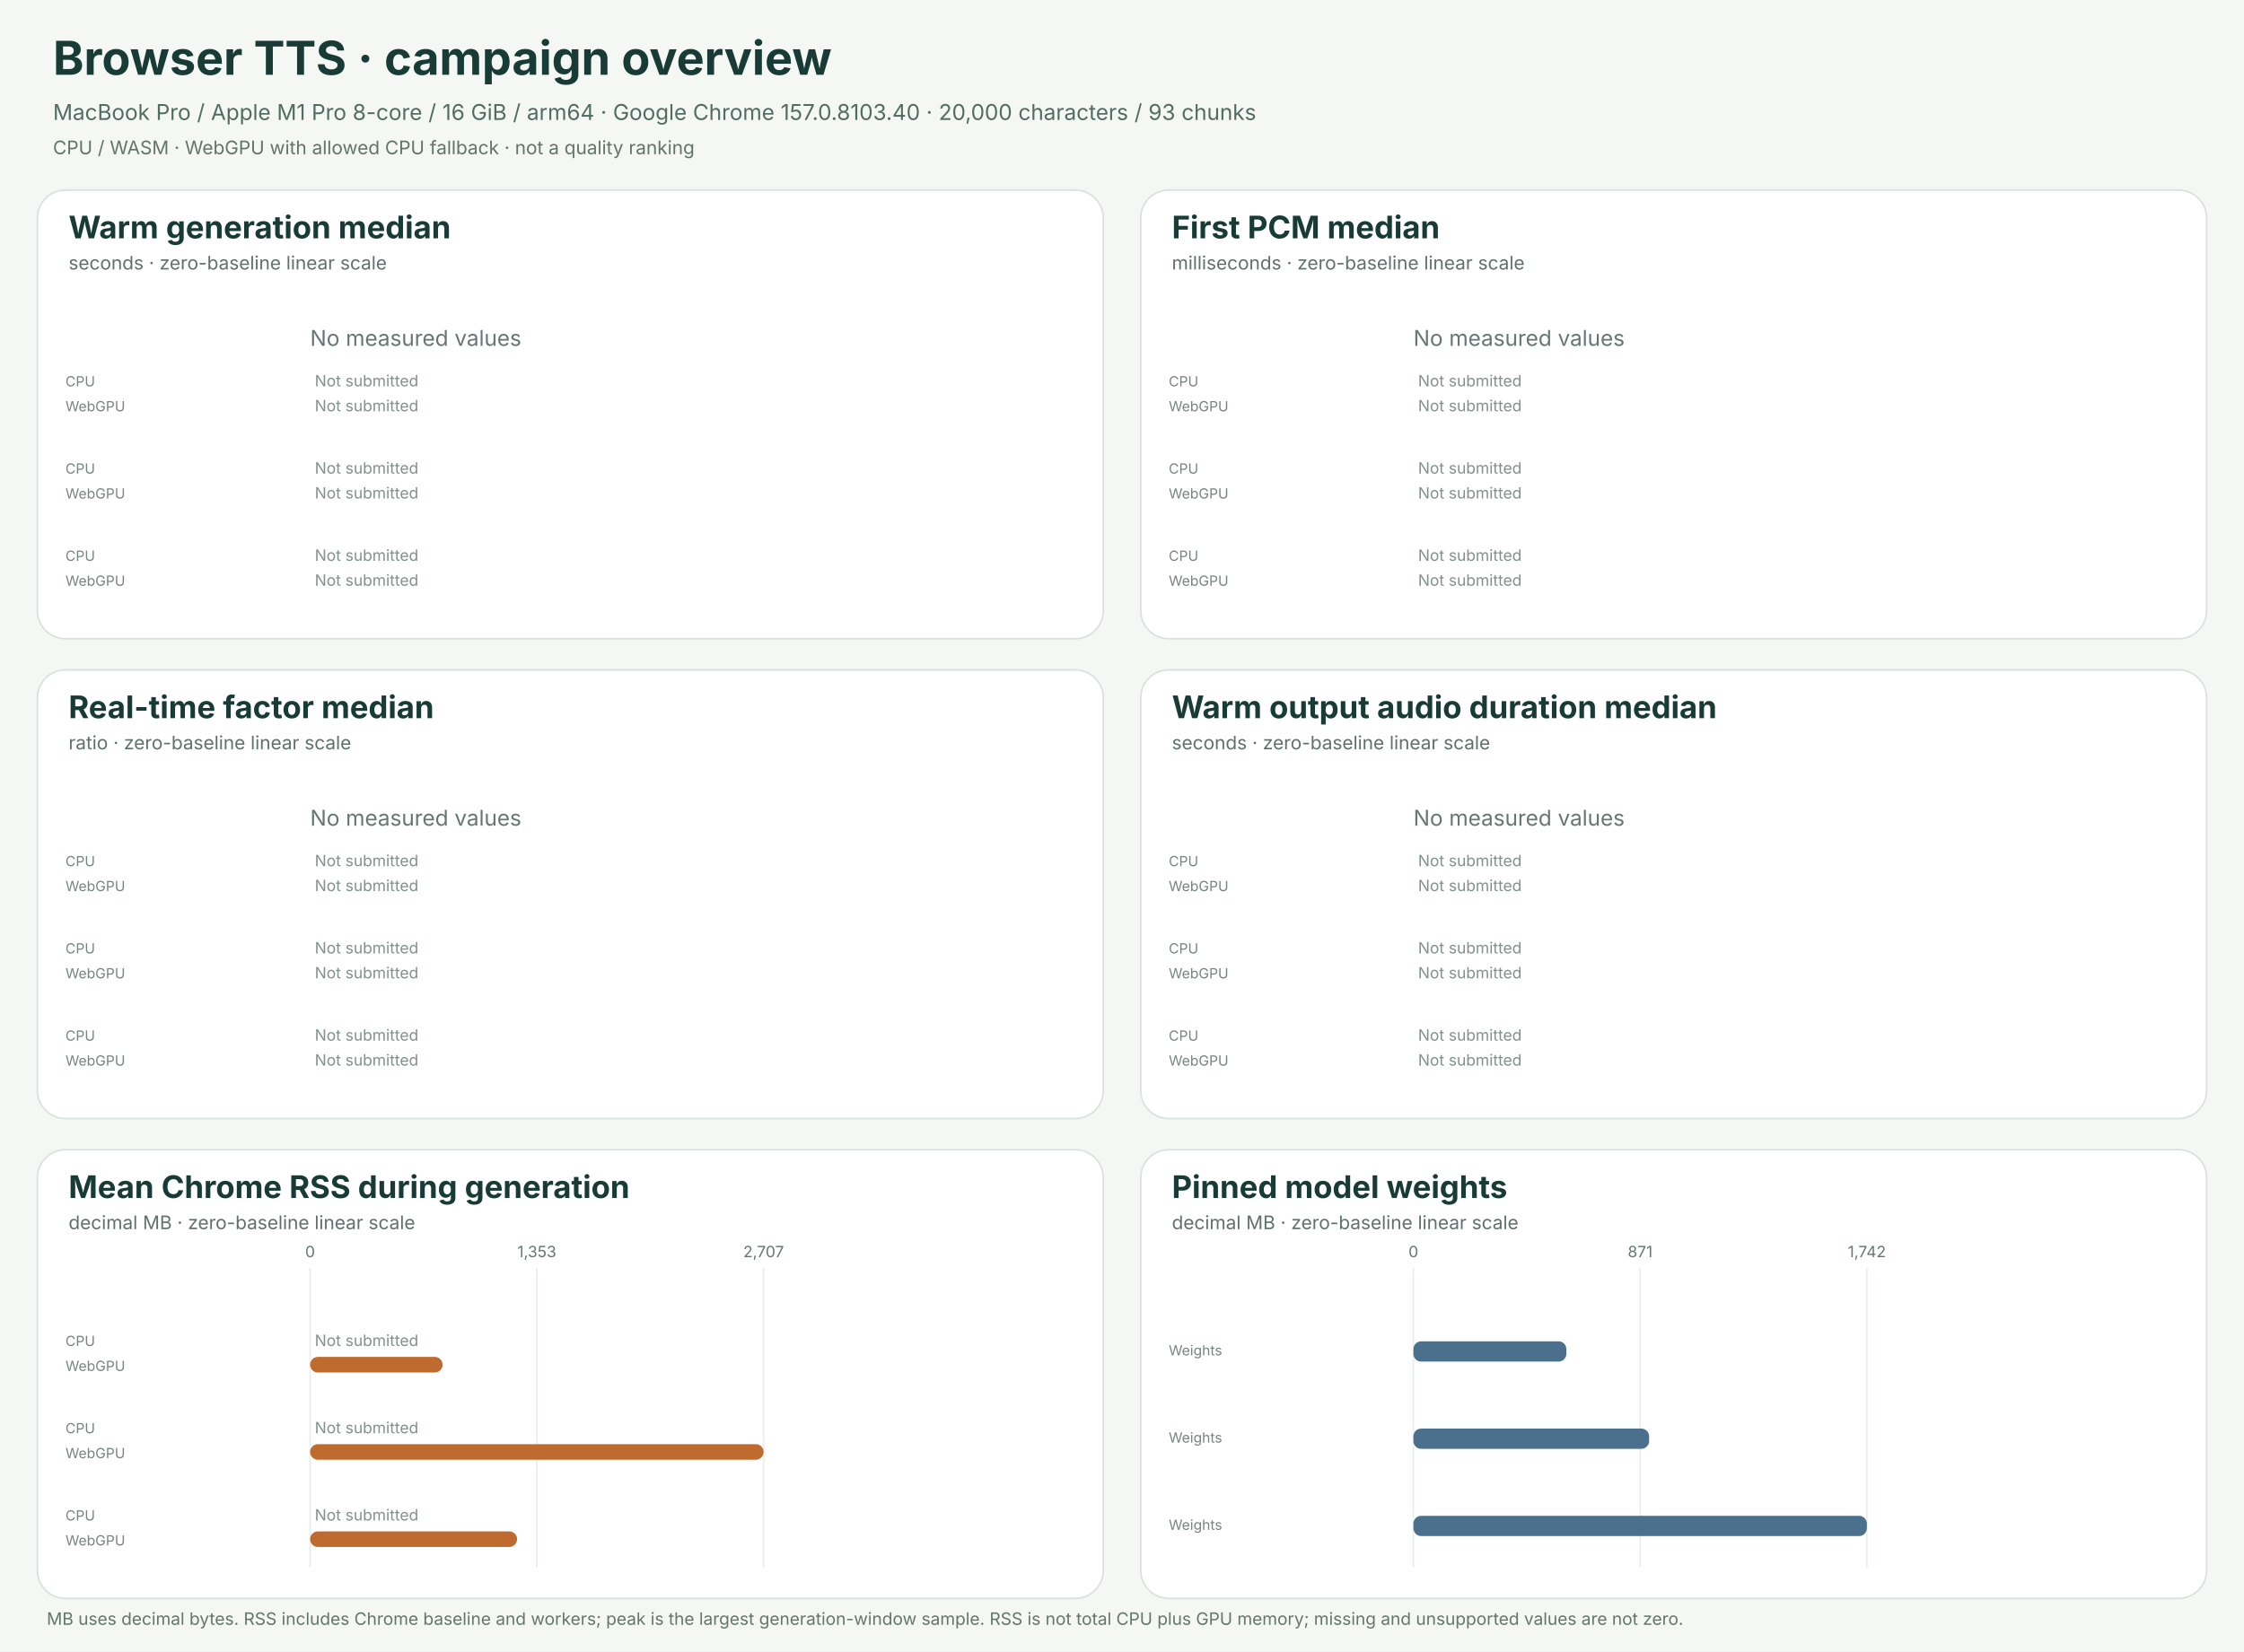
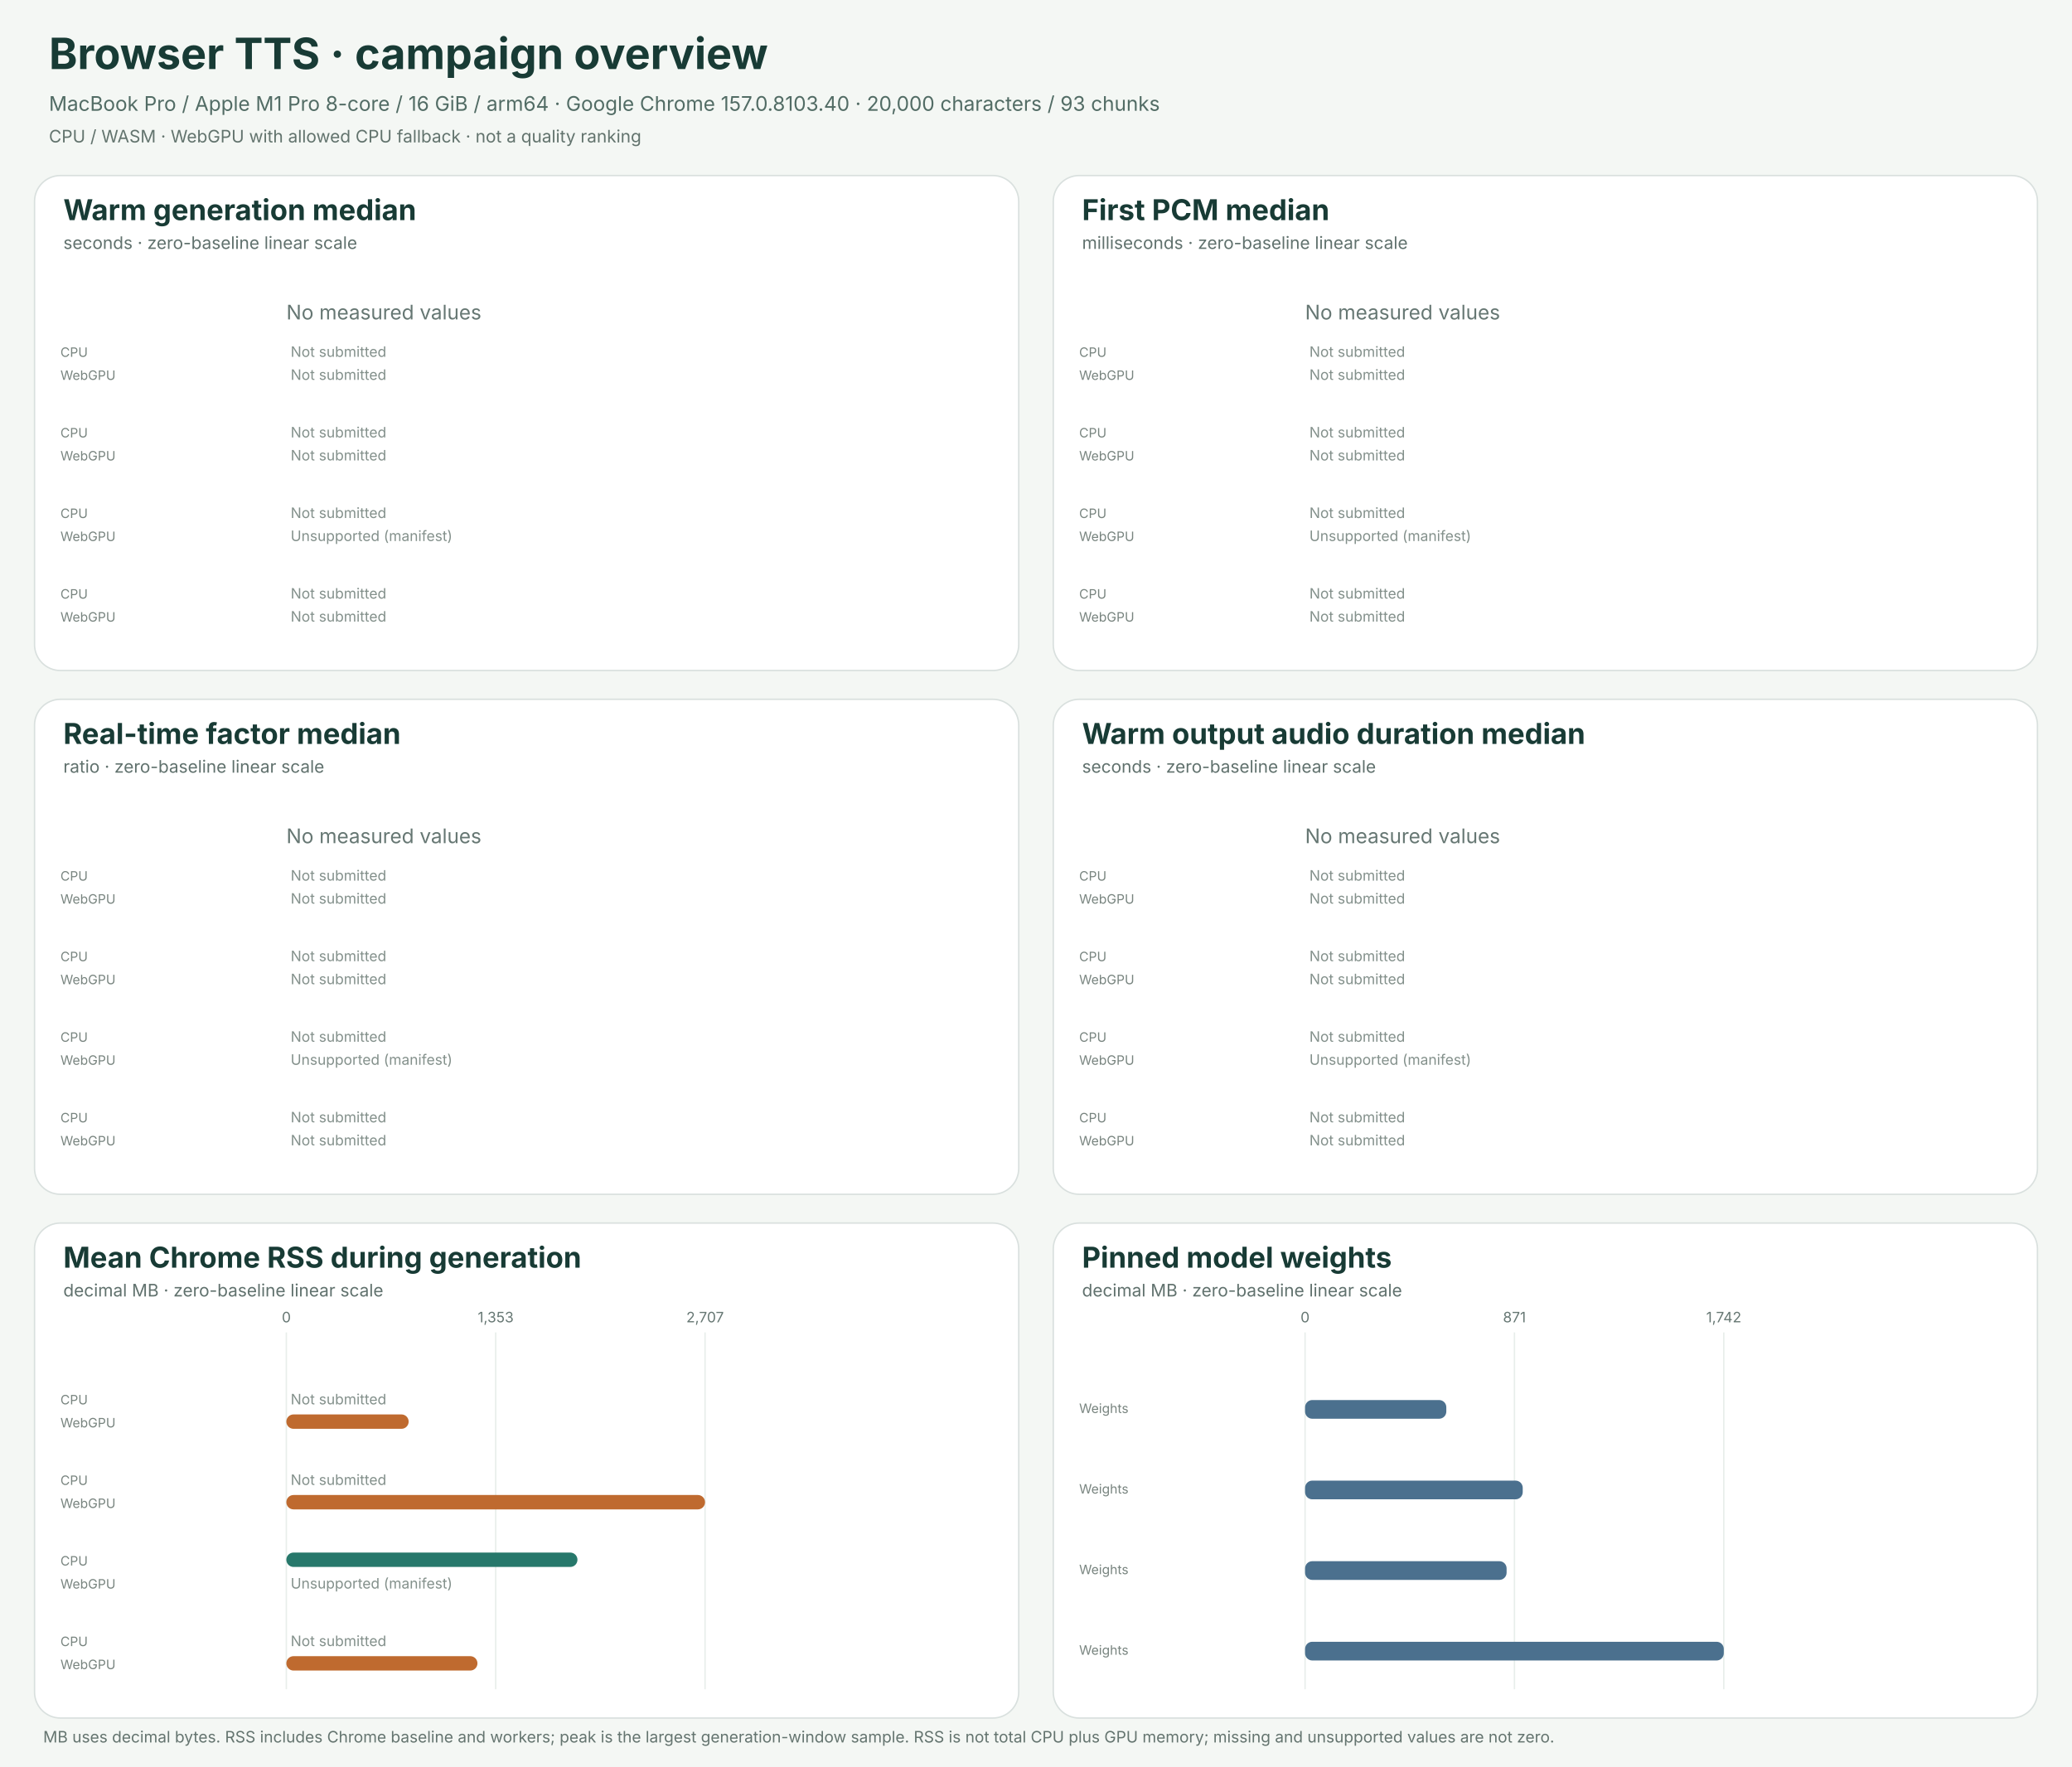
- <svg xmlns="http://www.w3.org/2000/svg" width="1440" height="1060" viewBox="0 0 1440 1060" role="img" aria-labelledby="campaign-title campaign-desc">
+ <svg xmlns="http://www.w3.org/2000/svg" width="1440" height="1228" viewBox="0 0 1440 1228" role="img" aria-labelledby="campaign-title campaign-desc">
  <rect width="100%" height="100%" fill="#f4f7f4" />
  <g font-family="system-ui,-apple-system,BlinkMacSystemFont,Segoe UI,sans-serif" fill="#183b35">
    <text x="34" y="48" font-size="30" font-weight="750">Browser TTS · campaign overview</text>
    <text x="34" y="77" font-size="14" fill="#526c65">MacBook Pro / Apple M1 Pro 8-core / 16 GiB / arm64 · Google Chrome 157.0.8103.40 · 20,000 characters / 93 chunks</text>
    <text x="34" y="99" font-size="12" fill="#62736d">CPU / WASM · WebGPU with allowed CPU fallback · not a quality ranking</text>
    <g>
-       <rect x="24" y="122" width="684" height="288" rx="18" fill="#ffffff" stroke="#d9e0de" />
+       <rect x="24" y="122" width="684" height="344" rx="18" fill="#ffffff" stroke="#d9e0de" />
      <text x="44" y="153" font-size="20" font-weight="700" fill="#183b35">Warm generation median</text>
      <text x="44" y="173" font-size="12" fill="#60716d">seconds · zero-baseline linear scale</text>
      <text x="199" y="222" font-size="14" fill="#667773">No measured values</text>
      <text x="42" y="232" font-size="12" font-weight="600" fill="#243f39" />
      <text x="42" y="248" font-size="9" fill="#78847f">CPU</text>
      <text x="202" y="248" font-size="10" fill="#83908b">Not submitted</text>
      <text x="42" y="264" font-size="9" fill="#78847f">WebGPU</text>
      <text x="202" y="264" font-size="10" fill="#83908b">Not submitted</text>
      <text x="42" y="288" font-size="12" font-weight="600" fill="#243f39" />
      <text x="42" y="304" font-size="9" fill="#78847f">CPU</text>
      <text x="202" y="304" font-size="10" fill="#83908b">Not submitted</text>
      <text x="42" y="320" font-size="9" fill="#78847f">WebGPU</text>
      <text x="202" y="320" font-size="10" fill="#83908b">Not submitted</text>
      <text x="42" y="344" font-size="12" font-weight="600" fill="#243f39" />
      <text x="42" y="360" font-size="9" fill="#78847f">CPU</text>
      <text x="202" y="360" font-size="10" fill="#83908b">Not submitted</text>
      <text x="42" y="376" font-size="9" fill="#78847f">WebGPU</text>
-       <text x="202" y="376" font-size="10" fill="#83908b">Not submitted</text>
+       <text x="202" y="376" font-size="10" fill="#83908b">Unsupported (manifest)</text>
+       <text x="42" y="400" font-size="12" font-weight="600" fill="#243f39" />
+       <text x="42" y="416" font-size="9" fill="#78847f">CPU</text>
+       <text x="202" y="416" font-size="10" fill="#83908b">Not submitted</text>
+       <text x="42" y="432" font-size="9" fill="#78847f">WebGPU</text>
+       <text x="202" y="432" font-size="10" fill="#83908b">Not submitted</text>
    </g>
    <g>
-       <rect x="732" y="122" width="684" height="288" rx="18" fill="#ffffff" stroke="#d9e0de" />
+       <rect x="732" y="122" width="684" height="344" rx="18" fill="#ffffff" stroke="#d9e0de" />
      <text x="752" y="153" font-size="20" font-weight="700" fill="#183b35">First PCM median</text>
      <text x="752" y="173" font-size="12" fill="#60716d">milliseconds · zero-baseline linear scale</text>
      <text x="907" y="222" font-size="14" fill="#667773">No measured values</text>
      <text x="750" y="232" font-size="12" font-weight="600" fill="#243f39" />
      <text x="750" y="248" font-size="9" fill="#78847f">CPU</text>
      <text x="910" y="248" font-size="10" fill="#83908b">Not submitted</text>
      <text x="750" y="264" font-size="9" fill="#78847f">WebGPU</text>
      <text x="910" y="264" font-size="10" fill="#83908b">Not submitted</text>
      <text x="750" y="288" font-size="12" font-weight="600" fill="#243f39" />
      <text x="750" y="304" font-size="9" fill="#78847f">CPU</text>
      <text x="910" y="304" font-size="10" fill="#83908b">Not submitted</text>
      <text x="750" y="320" font-size="9" fill="#78847f">WebGPU</text>
      <text x="910" y="320" font-size="10" fill="#83908b">Not submitted</text>
      <text x="750" y="344" font-size="12" font-weight="600" fill="#243f39" />
      <text x="750" y="360" font-size="9" fill="#78847f">CPU</text>
      <text x="910" y="360" font-size="10" fill="#83908b">Not submitted</text>
      <text x="750" y="376" font-size="9" fill="#78847f">WebGPU</text>
-       <text x="910" y="376" font-size="10" fill="#83908b">Not submitted</text>
+       <text x="910" y="376" font-size="10" fill="#83908b">Unsupported (manifest)</text>
+       <text x="750" y="400" font-size="12" font-weight="600" fill="#243f39" />
+       <text x="750" y="416" font-size="9" fill="#78847f">CPU</text>
+       <text x="910" y="416" font-size="10" fill="#83908b">Not submitted</text>
+       <text x="750" y="432" font-size="9" fill="#78847f">WebGPU</text>
+       <text x="910" y="432" font-size="10" fill="#83908b">Not submitted</text>
    </g>
    <g>
-       <rect x="24" y="430" width="684" height="288" rx="18" fill="#ffffff" stroke="#d9e0de" />
-       <text x="44" y="461" font-size="20" font-weight="700" fill="#183b35">Real-time factor median</text>
-       <text x="44" y="481" font-size="12" fill="#60716d">ratio · zero-baseline linear scale</text>
-       <text x="199" y="530" font-size="14" fill="#667773">No measured values</text>
-       <text x="42" y="540" font-size="12" font-weight="600" fill="#243f39" />
-       <text x="42" y="556" font-size="9" fill="#78847f">CPU</text>
-       <text x="202" y="556" font-size="10" fill="#83908b">Not submitted</text>
-       <text x="42" y="572" font-size="9" fill="#78847f">WebGPU</text>
-       <text x="202" y="572" font-size="10" fill="#83908b">Not submitted</text>
+       <rect x="24" y="486" width="684" height="344" rx="18" fill="#ffffff" stroke="#d9e0de" />
+       <text x="44" y="517" font-size="20" font-weight="700" fill="#183b35">Real-time factor median</text>
+       <text x="44" y="537" font-size="12" fill="#60716d">ratio · zero-baseline linear scale</text>
+       <text x="199" y="586" font-size="14" fill="#667773">No measured values</text>
      <text x="42" y="596" font-size="12" font-weight="600" fill="#243f39" />
      <text x="42" y="612" font-size="9" fill="#78847f">CPU</text>
      <text x="202" y="612" font-size="10" fill="#83908b">Not submitted</text>
      <text x="42" y="628" font-size="9" fill="#78847f">WebGPU</text>
      <text x="202" y="628" font-size="10" fill="#83908b">Not submitted</text>
      <text x="42" y="652" font-size="12" font-weight="600" fill="#243f39" />
      <text x="42" y="668" font-size="9" fill="#78847f">CPU</text>
      <text x="202" y="668" font-size="10" fill="#83908b">Not submitted</text>
      <text x="42" y="684" font-size="9" fill="#78847f">WebGPU</text>
      <text x="202" y="684" font-size="10" fill="#83908b">Not submitted</text>
+       <text x="42" y="708" font-size="12" font-weight="600" fill="#243f39" />
+       <text x="42" y="724" font-size="9" fill="#78847f">CPU</text>
+       <text x="202" y="724" font-size="10" fill="#83908b">Not submitted</text>
+       <text x="42" y="740" font-size="9" fill="#78847f">WebGPU</text>
+       <text x="202" y="740" font-size="10" fill="#83908b">Unsupported (manifest)</text>
+       <text x="42" y="764" font-size="12" font-weight="600" fill="#243f39" />
+       <text x="42" y="780" font-size="9" fill="#78847f">CPU</text>
+       <text x="202" y="780" font-size="10" fill="#83908b">Not submitted</text>
+       <text x="42" y="796" font-size="9" fill="#78847f">WebGPU</text>
+       <text x="202" y="796" font-size="10" fill="#83908b">Not submitted</text>
    </g>
    <g>
-       <rect x="732" y="430" width="684" height="288" rx="18" fill="#ffffff" stroke="#d9e0de" />
-       <text x="752" y="461" font-size="20" font-weight="700" fill="#183b35">Warm output audio duration median</text>
-       <text x="752" y="481" font-size="12" fill="#60716d">seconds · zero-baseline linear scale</text>
-       <text x="907" y="530" font-size="14" fill="#667773">No measured values</text>
-       <text x="750" y="540" font-size="12" font-weight="600" fill="#243f39" />
-       <text x="750" y="556" font-size="9" fill="#78847f">CPU</text>
-       <text x="910" y="556" font-size="10" fill="#83908b">Not submitted</text>
-       <text x="750" y="572" font-size="9" fill="#78847f">WebGPU</text>
-       <text x="910" y="572" font-size="10" fill="#83908b">Not submitted</text>
+       <rect x="732" y="486" width="684" height="344" rx="18" fill="#ffffff" stroke="#d9e0de" />
+       <text x="752" y="517" font-size="20" font-weight="700" fill="#183b35">Warm output audio duration median</text>
+       <text x="752" y="537" font-size="12" fill="#60716d">seconds · zero-baseline linear scale</text>
+       <text x="907" y="586" font-size="14" fill="#667773">No measured values</text>
      <text x="750" y="596" font-size="12" font-weight="600" fill="#243f39" />
      <text x="750" y="612" font-size="9" fill="#78847f">CPU</text>
      <text x="910" y="612" font-size="10" fill="#83908b">Not submitted</text>
      <text x="750" y="628" font-size="9" fill="#78847f">WebGPU</text>
      <text x="910" y="628" font-size="10" fill="#83908b">Not submitted</text>
      <text x="750" y="652" font-size="12" font-weight="600" fill="#243f39" />
      <text x="750" y="668" font-size="9" fill="#78847f">CPU</text>
      <text x="910" y="668" font-size="10" fill="#83908b">Not submitted</text>
      <text x="750" y="684" font-size="9" fill="#78847f">WebGPU</text>
      <text x="910" y="684" font-size="10" fill="#83908b">Not submitted</text>
+       <text x="750" y="708" font-size="12" font-weight="600" fill="#243f39" />
+       <text x="750" y="724" font-size="9" fill="#78847f">CPU</text>
+       <text x="910" y="724" font-size="10" fill="#83908b">Not submitted</text>
+       <text x="750" y="740" font-size="9" fill="#78847f">WebGPU</text>
+       <text x="910" y="740" font-size="10" fill="#83908b">Unsupported (manifest)</text>
+       <text x="750" y="764" font-size="12" font-weight="600" fill="#243f39" />
+       <text x="750" y="780" font-size="9" fill="#78847f">CPU</text>
+       <text x="910" y="780" font-size="10" fill="#83908b">Not submitted</text>
+       <text x="750" y="796" font-size="9" fill="#78847f">WebGPU</text>
+       <text x="910" y="796" font-size="10" fill="#83908b">Not submitted</text>
    </g>
    <g>
-       <rect x="24" y="738" width="684" height="288" rx="18" fill="#ffffff" stroke="#d9e0de" />
-       <text x="44" y="769" font-size="20" font-weight="700" fill="#183b35">Mean Chrome RSS during generation</text>
-       <text x="44" y="789" font-size="12" fill="#60716d">decimal MB · zero-baseline linear scale</text>
-       <path d="M199 814V1006" stroke="#e8eeeb" />
-       <text x="199" y="807" text-anchor="middle" font-size="10" fill="#667773">0</text>
-       <path d="M344.5 814V1006" stroke="#e8eeeb" />
-       <text x="344.5" y="807" text-anchor="middle" font-size="10" fill="#667773">1,353</text>
-       <path d="M490 814V1006" stroke="#e8eeeb" />
-       <text x="490" y="807" text-anchor="middle" font-size="10" fill="#667773">2,707</text>
-       <text x="42" y="848" font-size="12" font-weight="600" fill="#243f39" />
-       <text x="42" y="864" font-size="9" fill="#78847f">CPU</text>
-       <text x="202" y="864" font-size="10" fill="#83908b">Not submitted</text>
-       <text x="42" y="880" font-size="9" fill="#78847f">WebGPU</text>
-       <rect x="199" y="871" width="85.01" height="10" rx="5" fill="#bf6a2f" />
-       <text x="498" y="880" font-size="10" fill="#263d37" />
-       <text x="42" y="904" font-size="12" font-weight="600" fill="#243f39" />
-       <text x="42" y="920" font-size="9" fill="#78847f">CPU</text>
-       <text x="202" y="920" font-size="10" fill="#83908b">Not submitted</text>
-       <text x="42" y="936" font-size="9" fill="#78847f">WebGPU</text>
-       <rect x="199" y="927" width="291.00" height="10" rx="5" fill="#bf6a2f" />
-       <text x="498" y="936" font-size="10" fill="#263d37" />
+       <rect x="24" y="850" width="684" height="344" rx="18" fill="#ffffff" stroke="#d9e0de" />
+       <text x="44" y="881" font-size="20" font-weight="700" fill="#183b35">Mean Chrome RSS during generation</text>
+       <text x="44" y="901" font-size="12" fill="#60716d">decimal MB · zero-baseline linear scale</text>
+       <path d="M199 926V1174" stroke="#e8eeeb" />
+       <text x="199" y="919" text-anchor="middle" font-size="10" fill="#667773">0</text>
+       <path d="M344.5 926V1174" stroke="#e8eeeb" />
+       <text x="344.5" y="919" text-anchor="middle" font-size="10" fill="#667773">1,353</text>
+       <path d="M490 926V1174" stroke="#e8eeeb" />
+       <text x="490" y="919" text-anchor="middle" font-size="10" fill="#667773">2,707</text>
      <text x="42" y="960" font-size="12" font-weight="600" fill="#243f39" />
      <text x="42" y="976" font-size="9" fill="#78847f">CPU</text>
      <text x="202" y="976" font-size="10" fill="#83908b">Not submitted</text>
      <text x="42" y="992" font-size="9" fill="#78847f">WebGPU</text>
-       <rect x="199" y="983" width="132.82" height="10" rx="5" fill="#bf6a2f" />
+       <rect x="199" y="983" width="85.01" height="10" rx="5" fill="#bf6a2f" />
      <text x="498" y="992" font-size="10" fill="#263d37" />
+       <text x="42" y="1016" font-size="12" font-weight="600" fill="#243f39" />
+       <text x="42" y="1032" font-size="9" fill="#78847f">CPU</text>
+       <text x="202" y="1032" font-size="10" fill="#83908b">Not submitted</text>
+       <text x="42" y="1048" font-size="9" fill="#78847f">WebGPU</text>
+       <rect x="199" y="1039" width="291.00" height="10" rx="5" fill="#bf6a2f" />
+       <text x="498" y="1048" font-size="10" fill="#263d37" />
+       <text x="42" y="1072" font-size="12" font-weight="600" fill="#243f39" />
+       <text x="42" y="1088" font-size="9" fill="#78847f">CPU</text>
+       <rect x="199" y="1079" width="202.32" height="10" rx="5" fill="#27786b" />
+       <text x="498" y="1088" font-size="10" fill="#263d37" />
+       <text x="42" y="1104" font-size="9" fill="#78847f">WebGPU</text>
+       <text x="202" y="1104" font-size="10" fill="#83908b">Unsupported (manifest)</text>
+       <text x="42" y="1128" font-size="12" font-weight="600" fill="#243f39" />
+       <text x="42" y="1144" font-size="9" fill="#78847f">CPU</text>
+       <text x="202" y="1144" font-size="10" fill="#83908b">Not submitted</text>
+       <text x="42" y="1160" font-size="9" fill="#78847f">WebGPU</text>
+       <rect x="199" y="1151" width="132.82" height="10" rx="5" fill="#bf6a2f" />
+       <text x="498" y="1160" font-size="10" fill="#263d37" />
    </g>
    <g>
-       <rect x="732" y="738" width="684" height="288" rx="18" fill="#ffffff" stroke="#d9e0de" />
-       <text x="752" y="769" font-size="20" font-weight="700" fill="#183b35">Pinned model weights</text>
-       <text x="752" y="789" font-size="12" fill="#60716d">decimal MB · zero-baseline linear scale</text>
-       <path d="M907 814V1006" stroke="#e8eeeb" />
-       <text x="907" y="807" text-anchor="middle" font-size="10" fill="#667773">0</text>
-       <path d="M1052.5 814V1006" stroke="#e8eeeb" />
-       <text x="1052.5" y="807" text-anchor="middle" font-size="10" fill="#667773">871</text>
-       <path d="M1198 814V1006" stroke="#e8eeeb" />
-       <text x="1198" y="807" text-anchor="middle" font-size="10" fill="#667773">1,742</text>
-       <text x="750" y="848" font-size="12" font-weight="600" fill="#243f39" />
-       <text x="750" y="870" font-size="9" fill="#78847f">Weights</text>
-       <rect x="907" y="861" width="98.16" height="13" rx="5" fill="#4b708e" />
-       <text x="1206" y="870" font-size="10" fill="#263d37" />
-       <text x="750" y="904" font-size="12" font-weight="600" fill="#243f39" />
-       <text x="750" y="926" font-size="9" fill="#78847f">Weights</text>
-       <rect x="907" y="917" width="151.27" height="13" rx="5" fill="#4b708e" />
-       <text x="1206" y="926" font-size="10" fill="#263d37" />
+       <rect x="732" y="850" width="684" height="344" rx="18" fill="#ffffff" stroke="#d9e0de" />
+       <text x="752" y="881" font-size="20" font-weight="700" fill="#183b35">Pinned model weights</text>
+       <text x="752" y="901" font-size="12" fill="#60716d">decimal MB · zero-baseline linear scale</text>
+       <path d="M907 926V1174" stroke="#e8eeeb" />
+       <text x="907" y="919" text-anchor="middle" font-size="10" fill="#667773">0</text>
+       <path d="M1052.5 926V1174" stroke="#e8eeeb" />
+       <text x="1052.5" y="919" text-anchor="middle" font-size="10" fill="#667773">871</text>
+       <path d="M1198 926V1174" stroke="#e8eeeb" />
+       <text x="1198" y="919" text-anchor="middle" font-size="10" fill="#667773">1,742</text>
      <text x="750" y="960" font-size="12" font-weight="600" fill="#243f39" />
      <text x="750" y="982" font-size="9" fill="#78847f">Weights</text>
-       <rect x="907" y="973" width="291.00" height="13" rx="5" fill="#4b708e" />
+       <rect x="907" y="973" width="98.16" height="13" rx="5" fill="#4b708e" />
      <text x="1206" y="982" font-size="10" fill="#263d37" />
+       <text x="750" y="1016" font-size="12" font-weight="600" fill="#243f39" />
+       <text x="750" y="1038" font-size="9" fill="#78847f">Weights</text>
+       <rect x="907" y="1029" width="151.27" height="13" rx="5" fill="#4b708e" />
+       <text x="1206" y="1038" font-size="10" fill="#263d37" />
+       <text x="750" y="1072" font-size="12" font-weight="600" fill="#243f39" />
+       <text x="750" y="1094" font-size="9" fill="#78847f">Weights</text>
+       <rect x="907" y="1085" width="140.06" height="13" rx="5" fill="#4b708e" />
+       <text x="1206" y="1094" font-size="10" fill="#263d37" />
+       <text x="750" y="1128" font-size="12" font-weight="600" fill="#243f39" />
+       <text x="750" y="1150" font-size="9" fill="#78847f">Weights</text>
+       <rect x="907" y="1141" width="291.00" height="13" rx="5" fill="#4b708e" />
+       <text x="1206" y="1150" font-size="10" fill="#263d37" />
    </g>
-     <text x="30" y="1043" font-size="11" fill="#64746f">MB uses decimal bytes. RSS includes Chrome baseline and workers; peak is the largest generation-window sample. RSS is not total CPU plus GPU memory; missing and unsupported values are not zero.</text>
+     <text x="30" y="1211" font-size="11" fill="#64746f">MB uses decimal bytes. RSS includes Chrome baseline and workers; peak is the largest generation-window sample. RSS is not total CPU plus GPU memory; missing and unsupported values are not zero.</text>
  </g>
</svg>
